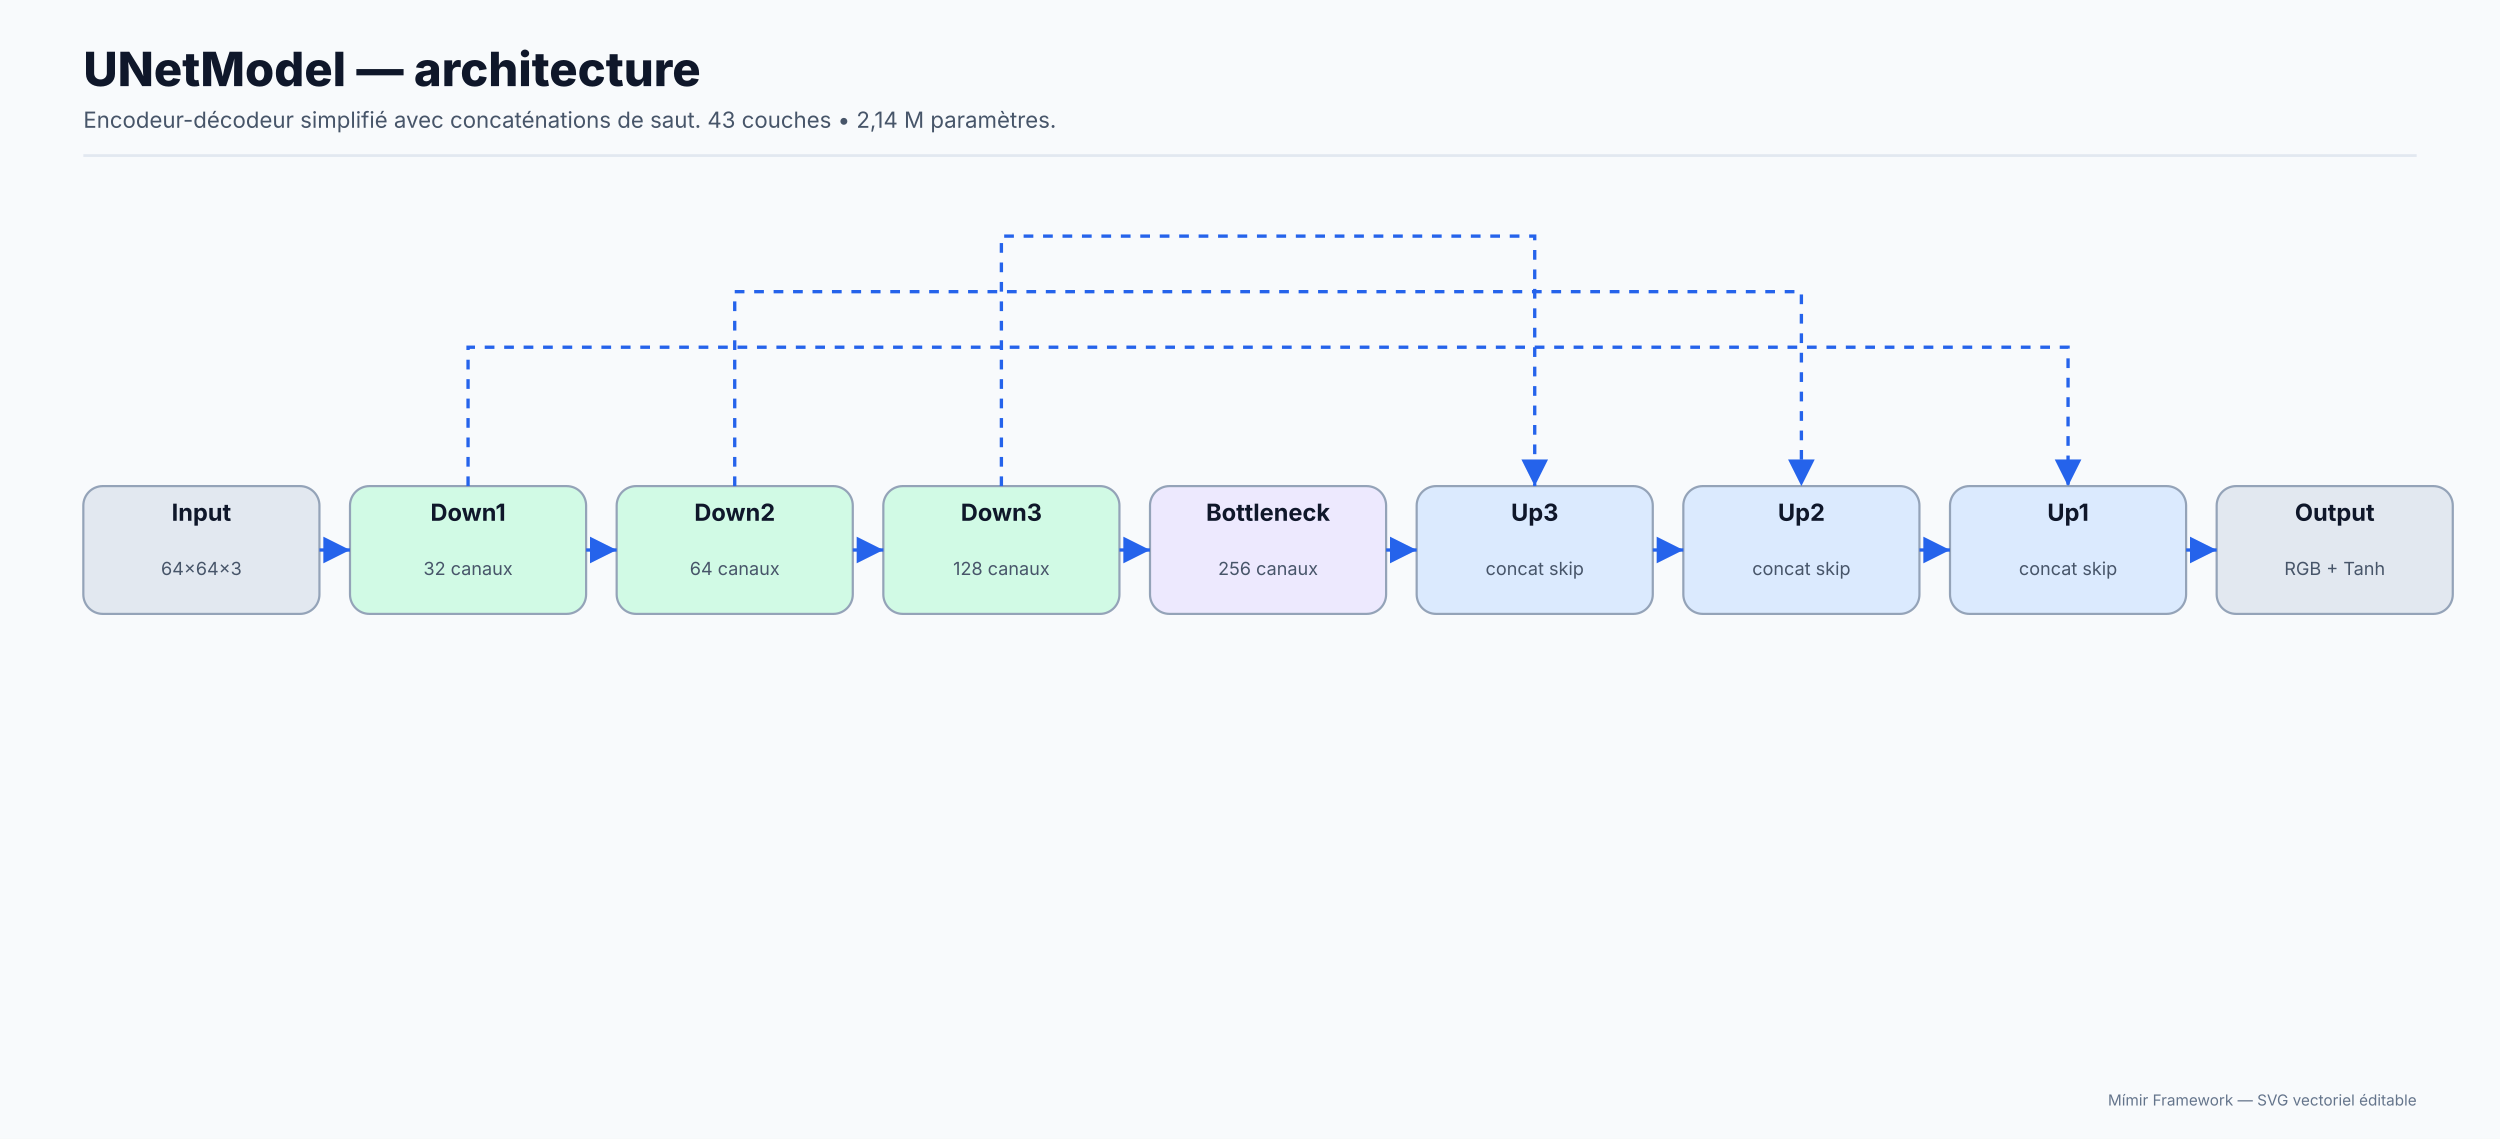
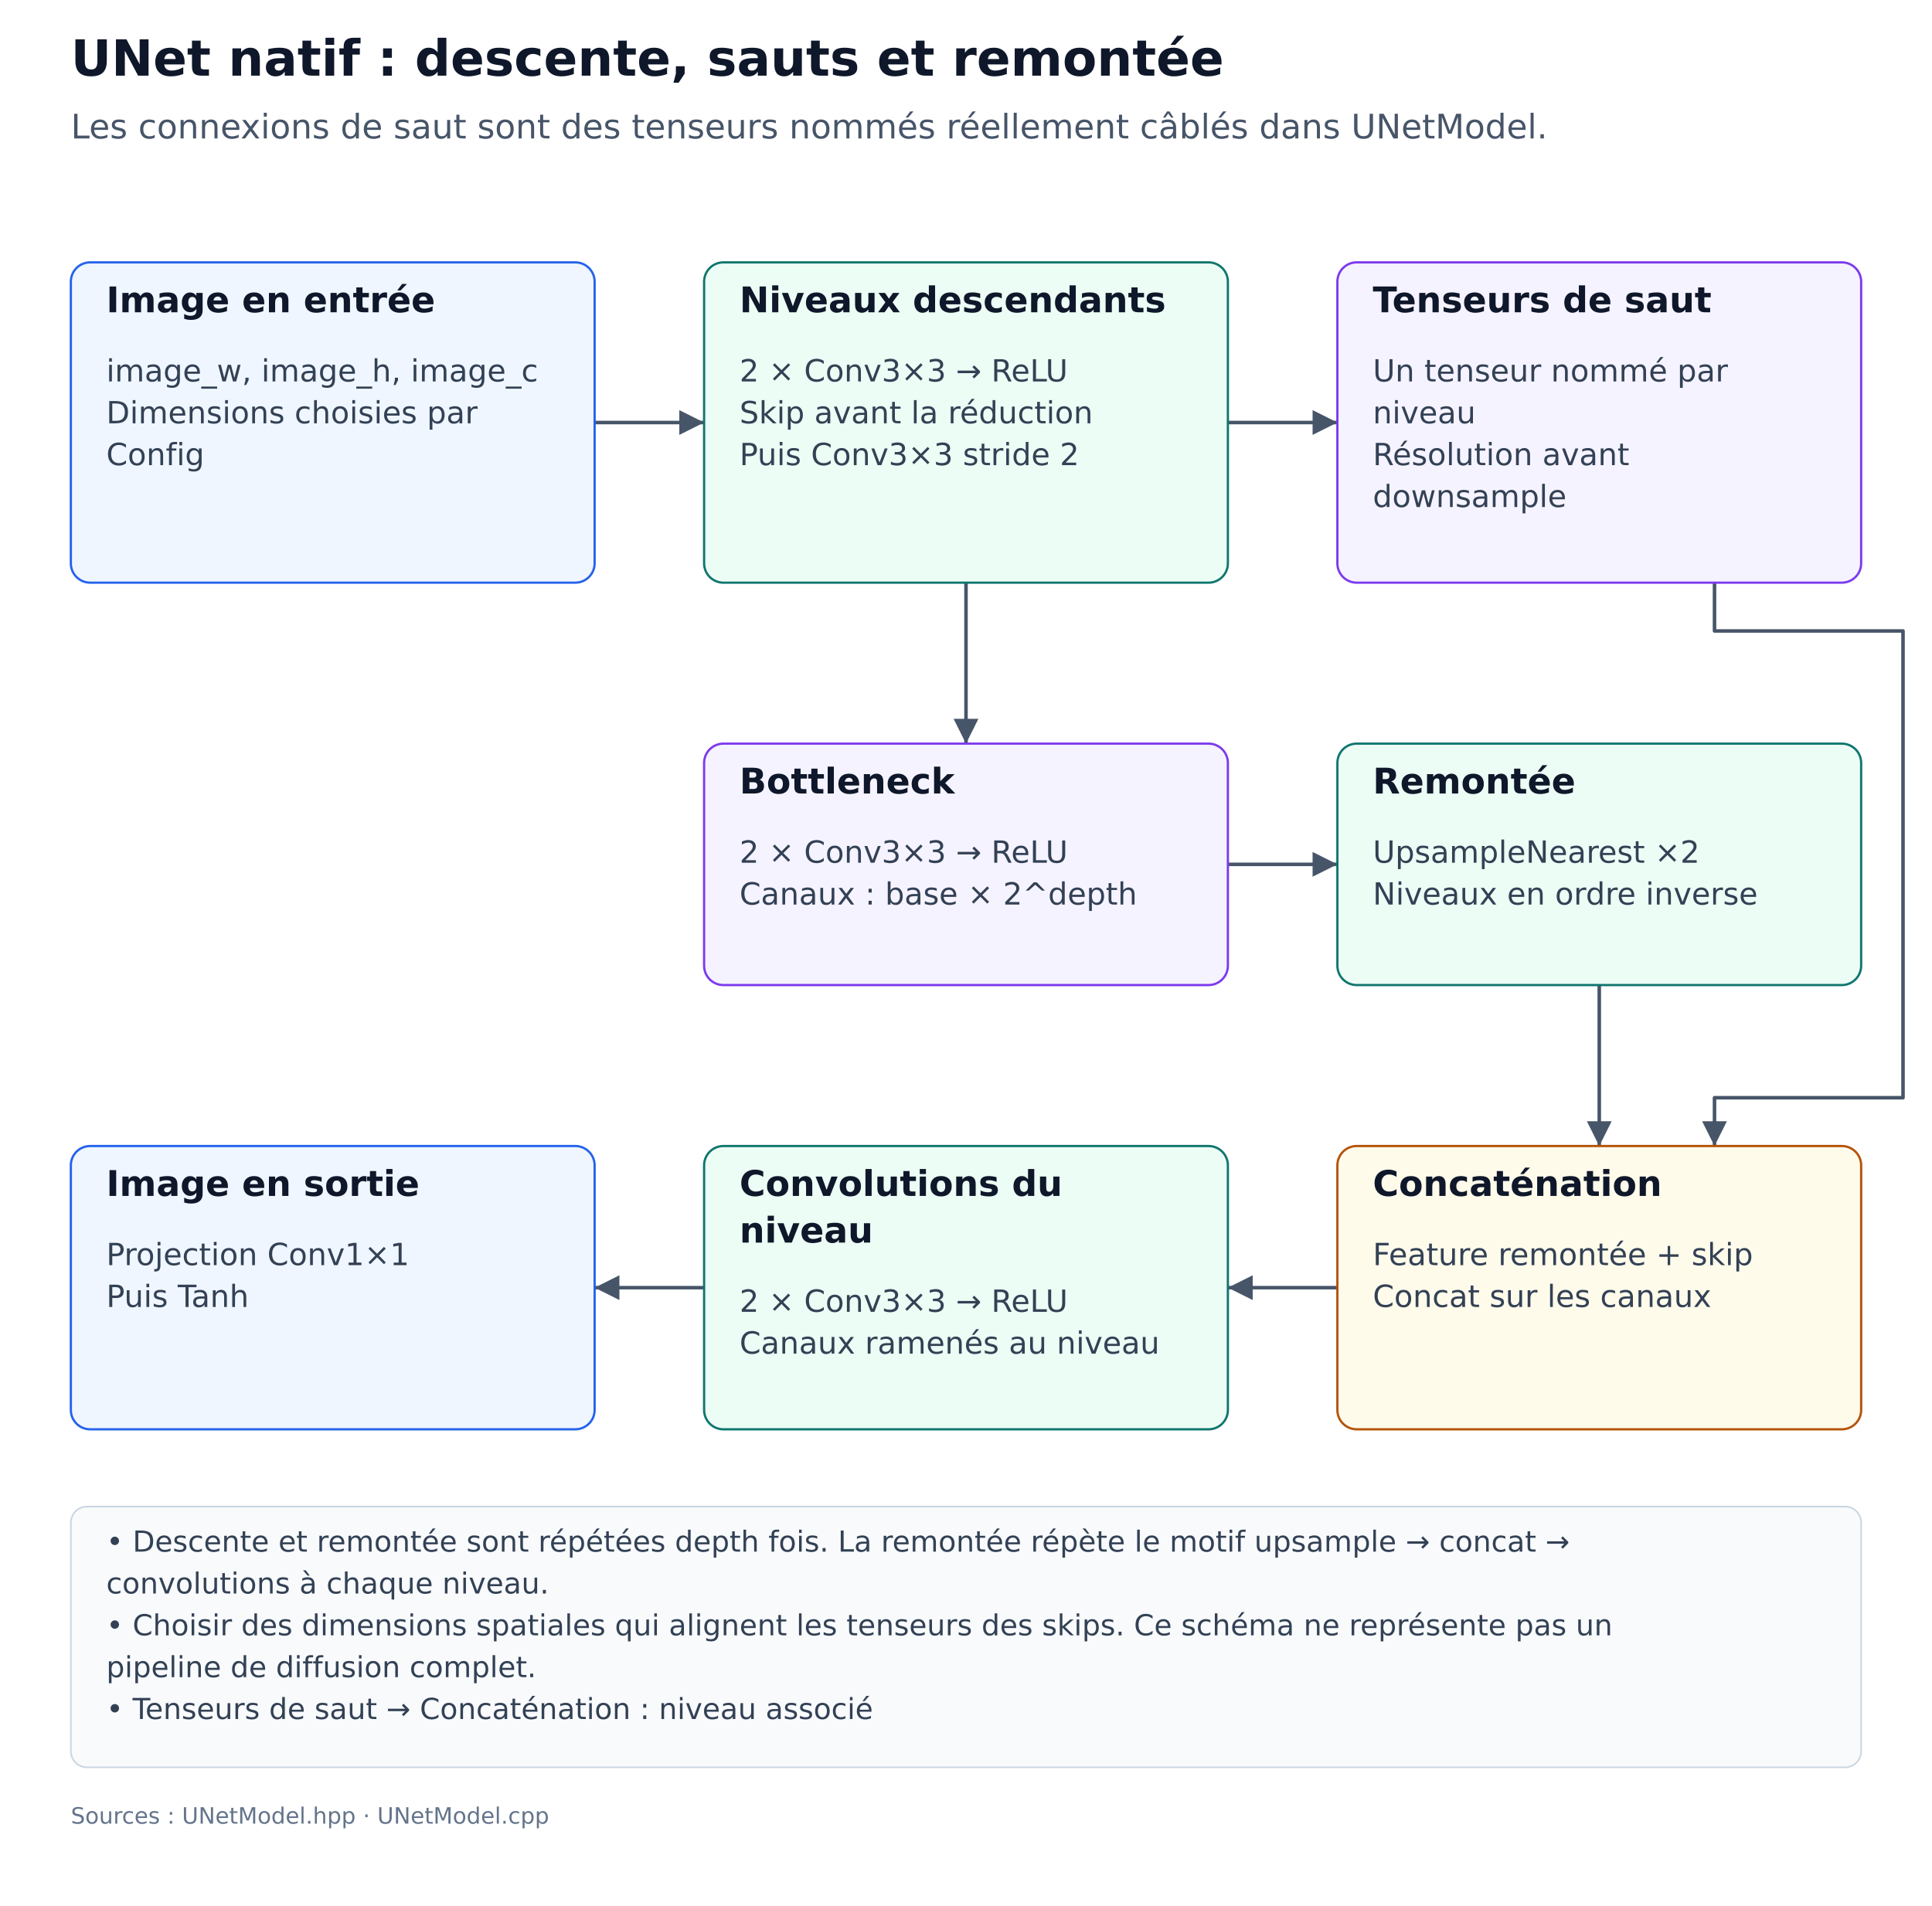
- <svg xmlns="http://www.w3.org/2000/svg" width="1800" height="820" viewBox="0 0 1800 820" role="img" aria-labelledby="title desc">
+ <svg xmlns="http://www.w3.org/2000/svg" width="1200" height="1184" viewBox="0 0 1200 1184" role="img" aria-labelledby="title desc">
  <defs>
-     <marker id="arrow" markerWidth="12" markerHeight="12" refX="10" refY="6" orient="auto" markerUnits="strokeWidth">
-       <path d="M2,2 L10,6 L2,10 z" fill="#475569" />
+     <marker id="arrow-blue" markerWidth="9" markerHeight="9" refX="8" refY="4.5" orient="auto">
+       <path d="M1,1 L8,4.5 L1,8 Z" fill="#2563eb" />
    </marker>
-     <marker id="arrowBlue" markerWidth="12" markerHeight="12" refX="10" refY="6" orient="auto" markerUnits="strokeWidth">
-       <path d="M2,2 L10,6 L2,10 z" fill="#2563eb" />
+     <marker id="arrow-teal" markerWidth="9" markerHeight="9" refX="8" refY="4.5" orient="auto">
+       <path d="M1,1 L8,4.5 L1,8 Z" fill="#0f766e" />
    </marker>
-     <style>text{font-family:Inter,Segoe UI,Arial,sans-serif}.title{font-size:34px;font-weight:800;fill:#0f172a}.subtitle{font-size:16px;fill:#475569}.label{font-size:17px;font-weight:700;fill:#0f172a}.small{font-size:13px;fill:#475569}.tiny{font-size:11px;fill:#64748b}.box{stroke:#94a3b8;stroke-width:1.4;rx:14}.edge{stroke:#475569;stroke-width:2.2;fill:none;marker-end:url(#arrow)}.edgeB{stroke:#2563eb;stroke-width:2.4;fill:none;marker-end:url(#arrowBlue)}.dash{stroke-dasharray:7 7}.note{font-size:12px;fill:#475569}</style>
+     <marker id="arrow-purple" markerWidth="9" markerHeight="9" refX="8" refY="4.5" orient="auto">
+       <path d="M1,1 L8,4.5 L1,8 Z" fill="#7c3aed" />
+     </marker>
+     <marker id="arrow-orange" markerWidth="9" markerHeight="9" refX="8" refY="4.5" orient="auto">
+       <path d="M1,1 L8,4.5 L1,8 Z" fill="#b45309" />
+     </marker>
+     <marker id="arrow-slate" markerWidth="9" markerHeight="9" refX="8" refY="4.5" orient="auto">
+       <path d="M1,1 L8,4.5 L1,8 Z" fill="#475569" />
+     </marker>
+     <marker id="arrow-red" markerWidth="9" markerHeight="9" refX="8" refY="4.5" orient="auto">
+       <path d="M1,1 L8,4.5 L1,8 Z" fill="#b91c1c" />
+     </marker>
  </defs>
-   <rect width="100%" height="100%" fill="#f8fafc" />
-   <text x="60" y="62" class="title" text-anchor="start">UNetModel — architecture</text>
-   <text x="60" y="92" class="subtitle" text-anchor="start">Encodeur-décodeur simplifié avec concaténations de saut. 43 couches • 2,14 M paramètres.</text>
-   <line x1="60" y1="112" x2="1740" y2="112" stroke="#e2e8f0" stroke-width="2" />
-   <rect x="60" y="350" width="170" height="92" rx="14" fill="#e2e8f0" stroke="#94a3b8" stroke-width="1.6" />
-   <text x="145.0" y="375" class="label" text-anchor="middle">Input</text>
-   <text x="145.0" y="414" class="small" text-anchor="middle">64×64×3</text>
-   <rect x="252" y="350" width="170" height="92" rx="14" fill="#d1fae5" stroke="#94a3b8" stroke-width="1.6" />
-   <text x="337.0" y="375" class="label" text-anchor="middle">Down1</text>
-   <text x="337.0" y="414" class="small" text-anchor="middle">32 canaux</text>
-   <path d="M230,396.0 L252,396.0" class="edgeB" />
-   <rect x="444" y="350" width="170" height="92" rx="14" fill="#d1fae5" stroke="#94a3b8" stroke-width="1.6" />
-   <text x="529.0" y="375" class="label" text-anchor="middle">Down2</text>
-   <text x="529.0" y="414" class="small" text-anchor="middle">64 canaux</text>
-   <path d="M422,396.0 L444,396.0" class="edgeB" />
-   <rect x="636" y="350" width="170" height="92" rx="14" fill="#d1fae5" stroke="#94a3b8" stroke-width="1.6" />
-   <text x="721.0" y="375" class="label" text-anchor="middle">Down3</text>
-   <text x="721.0" y="414" class="small" text-anchor="middle">128 canaux</text>
-   <path d="M614,396.0 L636,396.0" class="edgeB" />
-   <rect x="828" y="350" width="170" height="92" rx="14" fill="#ede9fe" stroke="#94a3b8" stroke-width="1.6" />
-   <text x="913.0" y="375" class="label" text-anchor="middle">Bottleneck</text>
-   <text x="913.0" y="414" class="small" text-anchor="middle">256 canaux</text>
-   <path d="M806,396.0 L828,396.0" class="edgeB" />
-   <rect x="1020" y="350" width="170" height="92" rx="14" fill="#dbeafe" stroke="#94a3b8" stroke-width="1.6" />
-   <text x="1105.0" y="375" class="label" text-anchor="middle">Up3</text>
-   <text x="1105.0" y="414" class="small" text-anchor="middle">concat skip</text>
-   <path d="M998,396.0 L1020,396.0" class="edgeB" />
-   <rect x="1212" y="350" width="170" height="92" rx="14" fill="#dbeafe" stroke="#94a3b8" stroke-width="1.6" />
-   <text x="1297.0" y="375" class="label" text-anchor="middle">Up2</text>
-   <text x="1297.0" y="414" class="small" text-anchor="middle">concat skip</text>
-   <path d="M1190,396.0 L1212,396.0" class="edgeB" />
-   <rect x="1404" y="350" width="170" height="92" rx="14" fill="#dbeafe" stroke="#94a3b8" stroke-width="1.6" />
-   <text x="1489.0" y="375" class="label" text-anchor="middle">Up1</text>
-   <text x="1489.0" y="414" class="small" text-anchor="middle">concat skip</text>
-   <path d="M1382,396.0 L1404,396.0" class="edgeB" />
-   <rect x="1596" y="350" width="170" height="92" rx="14" fill="#e2e8f0" stroke="#94a3b8" stroke-width="1.6" />
-   <text x="1681.0" y="375" class="label" text-anchor="middle">Output</text>
-   <text x="1681.0" y="414" class="small" text-anchor="middle">RGB + Tanh</text>
-   <path d="M1574,396.0 L1596,396.0" class="edgeB" />
-   <path d="M337.0,350.0 L337.0,250 L1489.0,250 L1489.0,350.0" class="edgeB dash" />
-   <path d="M529.0,350.0 L529.0,210 L1297.0,210 L1297.0,350.0" class="edgeB dash" />
-   <path d="M721.0,350.0 L721.0,170 L1105.0,170 L1105.0,350.0" class="edgeB dash" />
-   <text x="1740" y="796" class="tiny" text-anchor="end">Mímir Framework — SVG vectoriel éditable</text>
+   <g font-family="DejaVu Sans, Liberation Sans, Arial, sans-serif">
+     <rect width="1200" height="1184" fill="#ffffff" />
+     <text x="44" y="47" font-size="31" fill="#0f172a" font-weight="700">
+       <tspan x="44" dy="0">UNet natif : descente, sauts et remontée</tspan>
+     </text>
+     <text x="44" y="86" font-size="21" fill="#475569">
+       <tspan x="44" dy="0">Les connexions de saut sont des tenseurs nommés réellement câblés dans UNetModel.</tspan>
+     </text>
+     <path d="M 369.33,262.5 L 437.33,262.5" fill="none" stroke="#475569" stroke-width="2.2" stroke-linejoin="round" marker-end="url(#arrow-slate)" />
+     <path d="M 762.67,262.5 L 830.67,262.5" fill="none" stroke="#475569" stroke-width="2.2" stroke-linejoin="round" marker-end="url(#arrow-slate)" />
+     <path d="M 600,362 L 600,462" fill="none" stroke="#475569" stroke-width="2.2" stroke-linejoin="round" marker-end="url(#arrow-slate)" />
+     <path d="M 762.67,537 L 830.67,537" fill="none" stroke="#475569" stroke-width="2.2" stroke-linejoin="round" marker-end="url(#arrow-slate)" />
+     <path d="M 993.33,612 L 993.33,712" fill="none" stroke="#475569" stroke-width="2.2" stroke-linejoin="round" marker-end="url(#arrow-slate)" />
+     <path d="M 1064.91,362 L 1064.91,392 L 1182,392 L 1182,682 L 1064.91,682 L 1064.91,712" fill="none" stroke="#475569" stroke-width="2.2" stroke-linejoin="round" marker-end="url(#arrow-slate)" />
+     <path d="M 830.67,800 L 762.67,800" fill="none" stroke="#475569" stroke-width="2.2" stroke-linejoin="round" marker-end="url(#arrow-slate)" />
+     <path d="M 437.33,800 L 369.33,800" fill="none" stroke="#475569" stroke-width="2.2" stroke-linejoin="round" marker-end="url(#arrow-slate)" />
+     <g data-node="image">
+       <rect x="44" y="163" width="325.33" height="199" rx="12" fill="#eff6ff" stroke="#2563eb" stroke-width="1.4" />
+       <text x="66" y="194" font-size="22" fill="#0f172a" font-weight="700">
+         <tspan x="66" dy="0">Image en entrée</tspan>
+       </text>
+       <text x="66" y="237" font-size="19" fill="#334155">
+         <tspan x="66" dy="0">image_w, image_h, image_c</tspan>
+         <tspan x="66" dy="26">Dimensions choisies par</tspan>
+         <tspan x="66" dy="26">Config</tspan>
+       </text>
+     </g>
+     <g data-node="down">
+       <rect x="437.33" y="163" width="325.33" height="199" rx="12" fill="#ecfdf5" stroke="#0f766e" stroke-width="1.4" />
+       <text x="459.33" y="194" font-size="22" fill="#0f172a" font-weight="700">
+         <tspan x="459.33" dy="0">Niveaux descendants</tspan>
+       </text>
+       <text x="459.33" y="237" font-size="19" fill="#334155">
+         <tspan x="459.33" dy="0">2 × Conv3×3 → ReLU</tspan>
+         <tspan x="459.33" dy="26">Skip avant la réduction</tspan>
+         <tspan x="459.33" dy="26">Puis Conv3×3 stride 2</tspan>
+       </text>
+     </g>
+     <g data-node="skips">
+       <rect x="830.67" y="163" width="325.33" height="199" rx="12" fill="#f5f3ff" stroke="#7c3aed" stroke-width="1.4" />
+       <text x="852.67" y="194" font-size="22" fill="#0f172a" font-weight="700">
+         <tspan x="852.67" dy="0">Tenseurs de saut</tspan>
+       </text>
+       <text x="852.67" y="237" font-size="19" fill="#334155">
+         <tspan x="852.67" dy="0">Un tenseur nommé par</tspan>
+         <tspan x="852.67" dy="26">niveau</tspan>
+         <tspan x="852.67" dy="26">Résolution avant</tspan>
+         <tspan x="852.67" dy="26">downsample</tspan>
+       </text>
+     </g>
+     <g data-node="middle">
+       <rect x="437.33" y="462" width="325.33" height="150" rx="12" fill="#f5f3ff" stroke="#7c3aed" stroke-width="1.4" />
+       <text x="459.33" y="493" font-size="22" fill="#0f172a" font-weight="700">
+         <tspan x="459.33" dy="0">Bottleneck</tspan>
+       </text>
+       <text x="459.33" y="536" font-size="19" fill="#334155">
+         <tspan x="459.33" dy="0">2 × Conv3×3 → ReLU</tspan>
+         <tspan x="459.33" dy="26">Canaux : base × 2^depth</tspan>
+       </text>
+     </g>
+     <g data-node="up">
+       <rect x="830.67" y="462" width="325.33" height="150" rx="12" fill="#ecfdf5" stroke="#0f766e" stroke-width="1.4" />
+       <text x="852.67" y="493" font-size="22" fill="#0f172a" font-weight="700">
+         <tspan x="852.67" dy="0">Remontée</tspan>
+       </text>
+       <text x="852.67" y="536" font-size="19" fill="#334155">
+         <tspan x="852.67" dy="0">UpsampleNearest ×2</tspan>
+         <tspan x="852.67" dy="26">Niveaux en ordre inverse</tspan>
+       </text>
+     </g>
+     <g data-node="concat">
+       <rect x="830.67" y="712" width="325.33" height="176" rx="12" fill="#fffbeb" stroke="#b45309" stroke-width="1.4" />
+       <text x="852.67" y="743" font-size="22" fill="#0f172a" font-weight="700">
+         <tspan x="852.67" dy="0">Concaténation</tspan>
+       </text>
+       <text x="852.67" y="786" font-size="19" fill="#334155">
+         <tspan x="852.67" dy="0">Feature remontée + skip</tspan>
+         <tspan x="852.67" dy="26">Concat sur les canaux</tspan>
+       </text>
+     </g>
+     <g data-node="refine">
+       <rect x="437.33" y="712" width="325.33" height="176" rx="12" fill="#ecfdf5" stroke="#0f766e" stroke-width="1.4" />
+       <text x="459.33" y="743" font-size="22" fill="#0f172a" font-weight="700">
+         <tspan x="459.33" dy="0">Convolutions du</tspan>
+         <tspan x="459.33" dy="29">niveau</tspan>
+       </text>
+       <text x="459.33" y="815" font-size="19" fill="#334155">
+         <tspan x="459.33" dy="0">2 × Conv3×3 → ReLU</tspan>
+         <tspan x="459.33" dy="26">Canaux ramenés au niveau</tspan>
+       </text>
+     </g>
+     <g data-node="output">
+       <rect x="44" y="712" width="325.33" height="176" rx="12" fill="#eff6ff" stroke="#2563eb" stroke-width="1.4" />
+       <text x="66" y="743" font-size="22" fill="#0f172a" font-weight="700">
+         <tspan x="66" dy="0">Image en sortie</tspan>
+       </text>
+       <text x="66" y="786" font-size="19" fill="#334155">
+         <tspan x="66" dy="0">Projection Conv1×1</tspan>
+         <tspan x="66" dy="26">Puis Tanh</tspan>
+       </text>
+     </g>
+     <rect x="44" y="936" width="1112" height="162" rx="10" fill="#f8fafc" stroke="#cbd5e1" />
+     <text x="66" y="964" font-size="18" fill="#334155">
+       <tspan x="66" dy="0">• Descente et remontée sont répétées depth fois. La remontée répète le motif upsample → concat →</tspan>
+       <tspan x="66" dy="26">convolutions à chaque niveau.</tspan>
+       <tspan x="66" dy="26">• Choisir des dimensions spatiales qui alignent les tenseurs des skips. Ce schéma ne représente pas un</tspan>
+       <tspan x="66" dy="26">pipeline de diffusion complet.</tspan>
+       <tspan x="66" dy="26">• Tenseurs de saut → Concaténation : niveau associé</tspan>
+     </text>
+     <text x="44" y="1133" font-size="14" fill="#64748b">
+       <tspan x="44" dy="0">Sources : UNetModel.hpp · UNetModel.cpp</tspan>
+     </text>
+   </g>
</svg>
